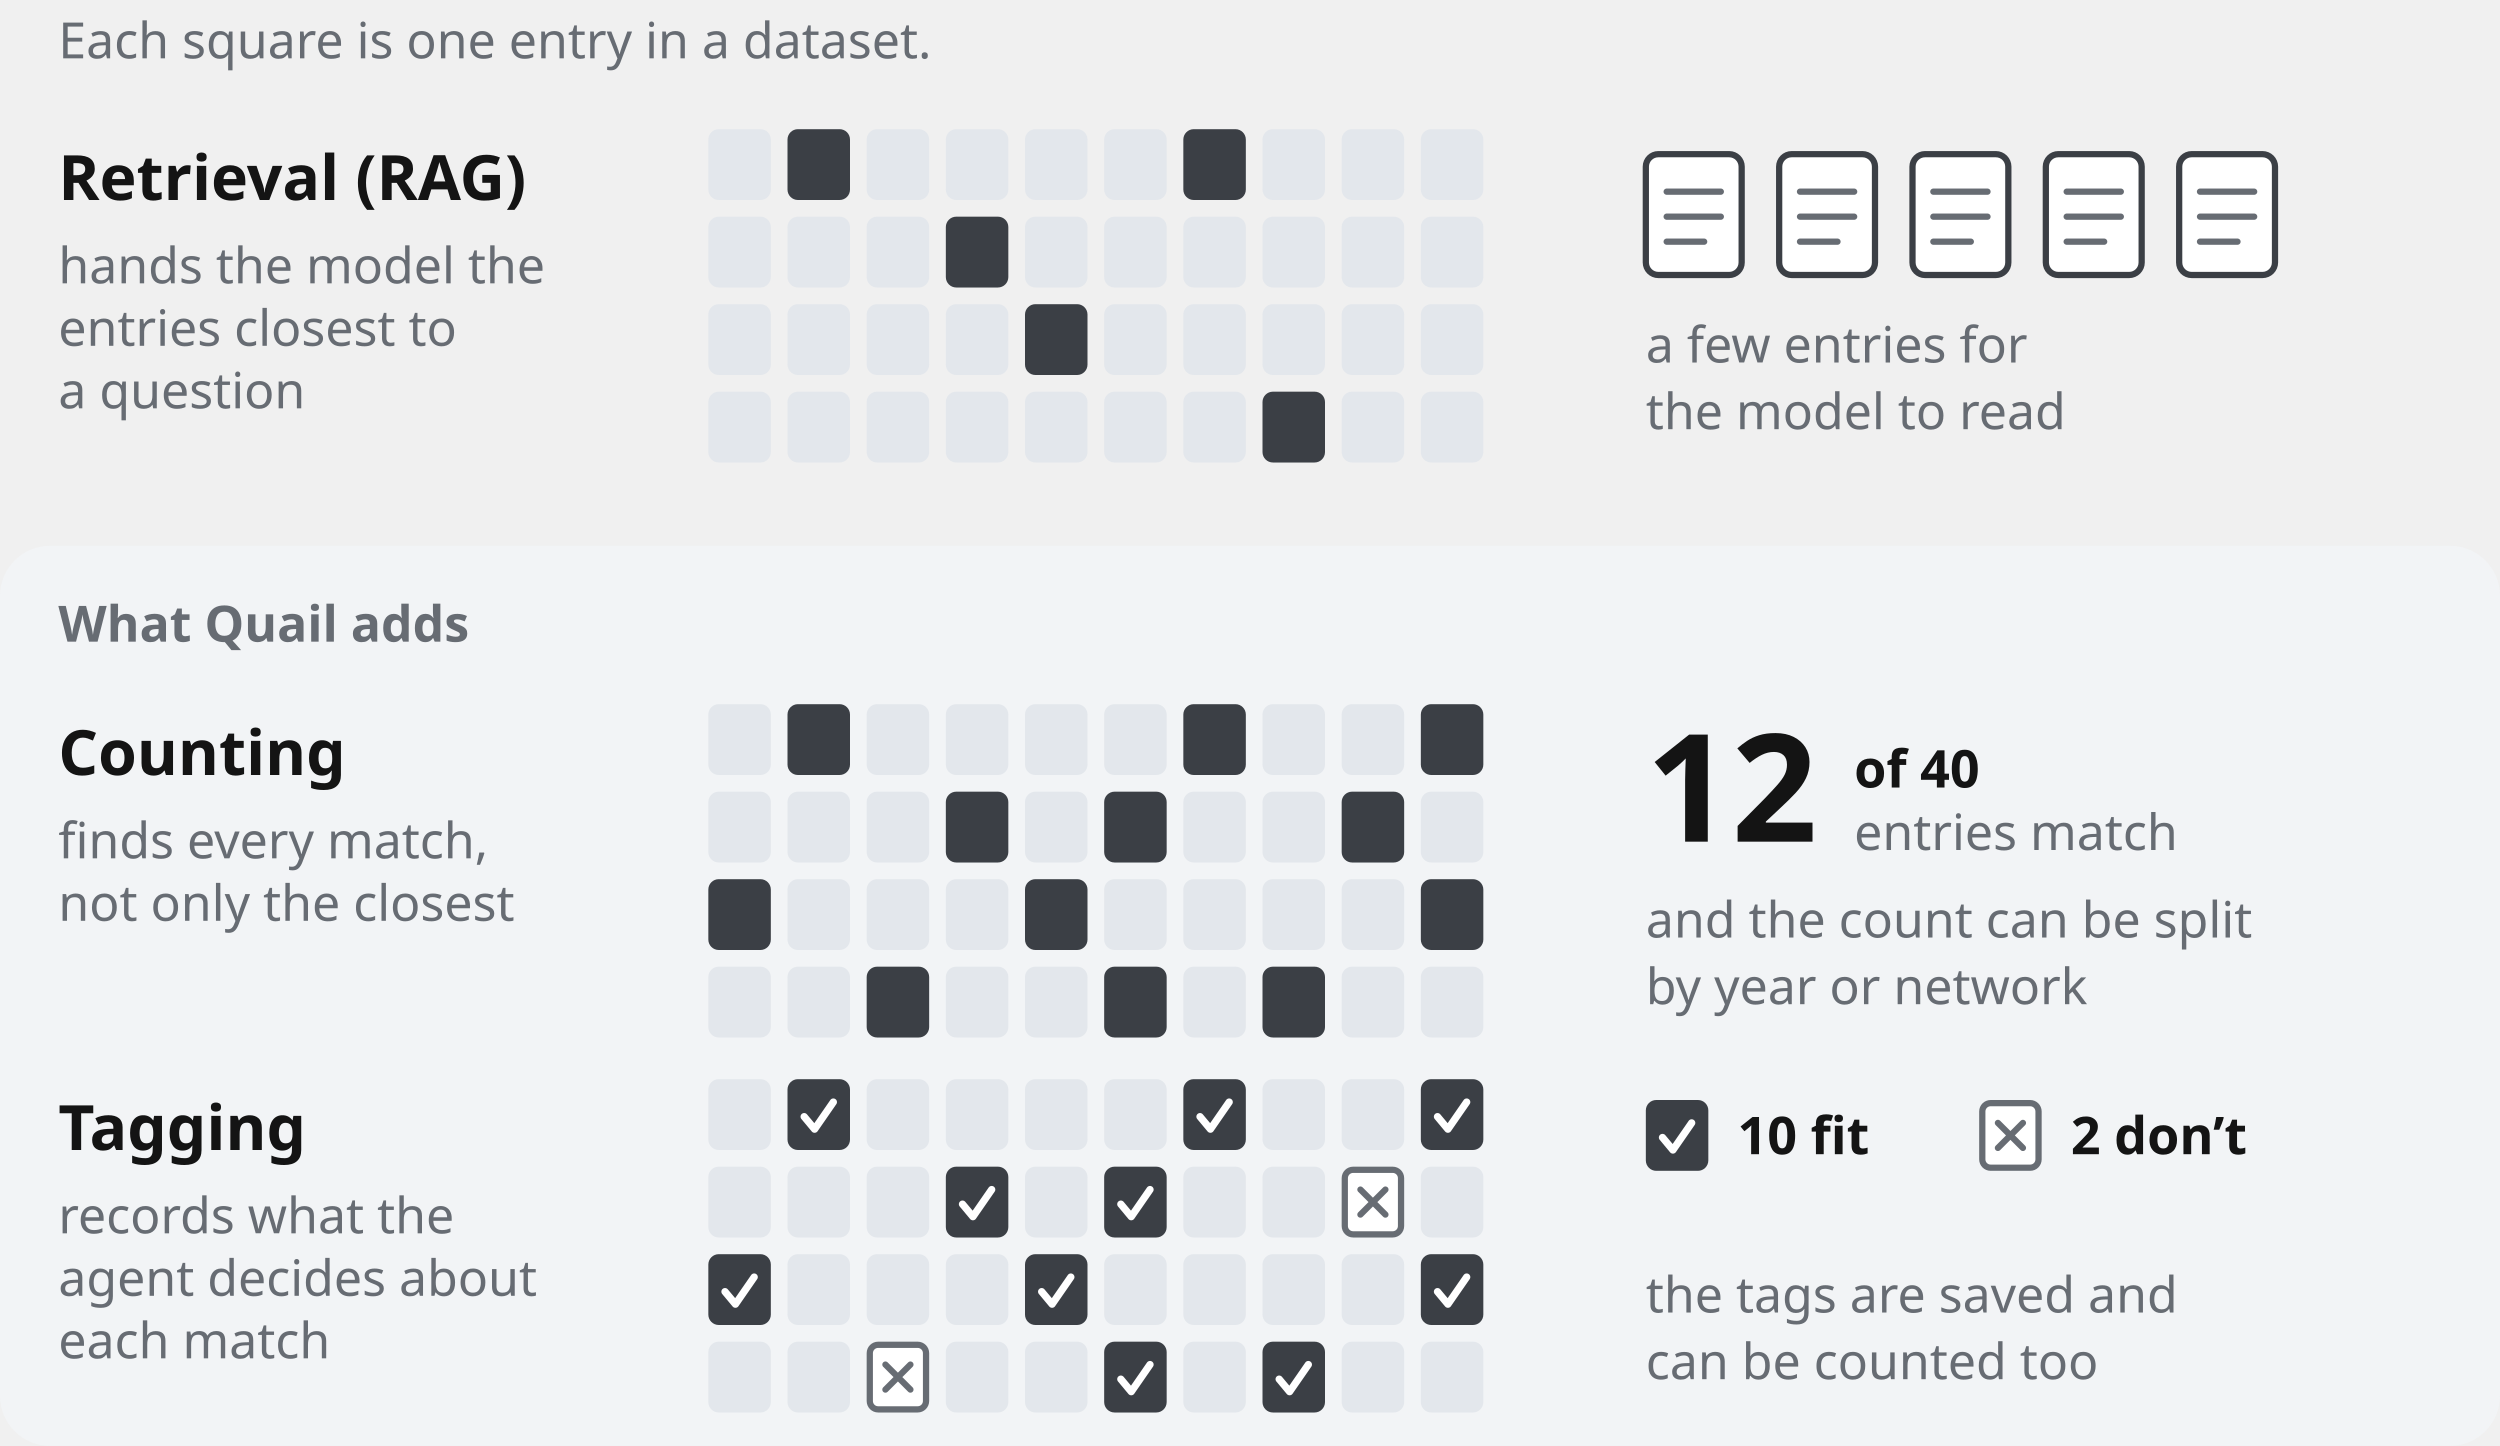
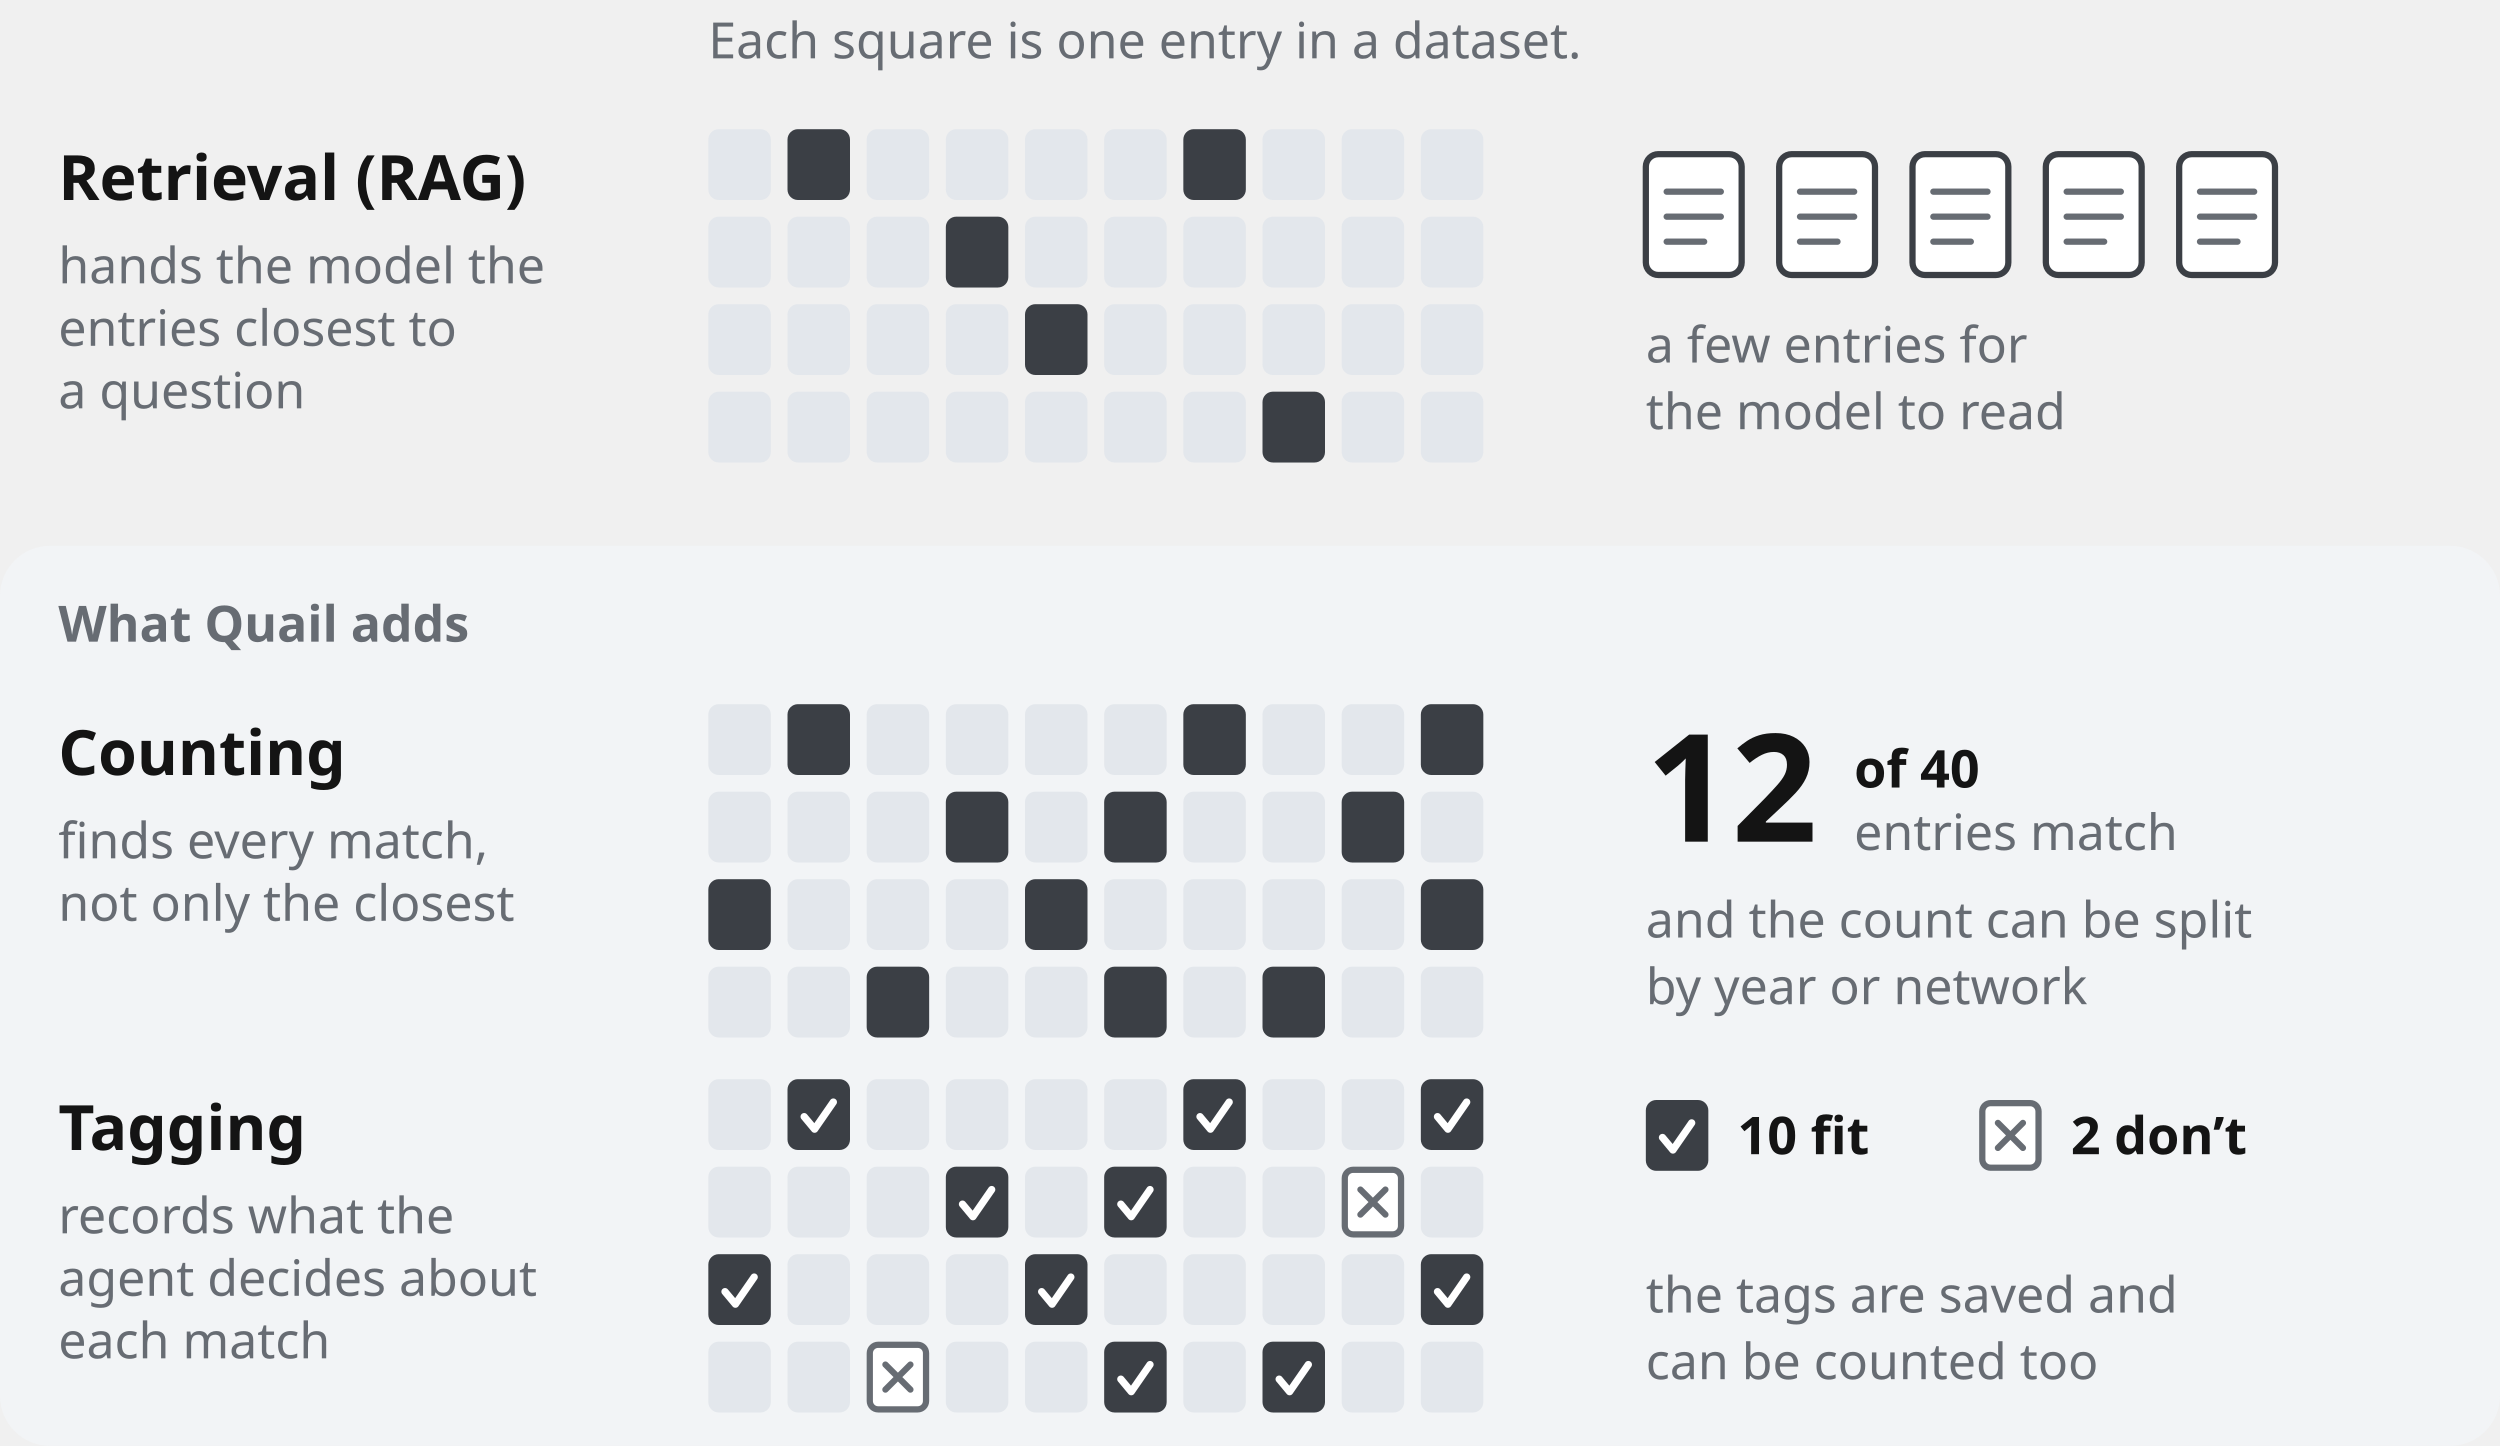
<svg xmlns="http://www.w3.org/2000/svg" viewBox="0 0 1200 694" width="1200" height="694">
  <style>
    text { font-family: 'Source Sans 3', sans-serif; fill: #141414; }
    .h { font-size: 30px; font-weight: 700; }
    .b { font-size: 25px; }
    .s { font-size: 24px; fill: #676C73; }
    .cap { font-size: 24px; font-weight: 700; fill: #676C73; }
    .m { font-family: 'Source Code Pro', monospace; font-size: 24px; font-weight: 500; font-variant-ligatures: none; }
    .ln { fill: none; stroke: #141414; stroke-width: 4; stroke-linecap: butt; stroke-linejoin: round; }
  </style>
  <defs>
    <marker id="a" viewBox="0 0 10 10" refX="7.5" refY="5" markerWidth="4.5" markerHeight="4.5" orient="auto-start-reverse">
      <path d="M0,0 L10,5 L0,10 z" fill="#141414" />
    </marker>
  </defs>
-   <text class="s" x="28" y="28">Each square is one entry in a dataset.</text>
+   <text class="s" x="340" y="28">Each square is one entry in a dataset.</text>
  <text class="h" x="28" y="96" style="font-size:30px">Retrieval (RAG)</text>
  <text class="s" x="28" y="136">hands the model the</text>
  <text class="s" x="28" y="166">entries closest to</text>
  <text class="s" x="28" y="196">a question</text>
  <rect x="340" y="62" width="30" height="34" rx="5" fill="#E3E7EC" />
  <rect x="378" y="62" width="30" height="34" rx="5" fill="#3B3F45" />
  <rect x="416" y="62" width="30" height="34" rx="5" fill="#E3E7EC" />
  <rect x="454" y="62" width="30" height="34" rx="5" fill="#E3E7EC" />
  <rect x="492" y="62" width="30" height="34" rx="5" fill="#E3E7EC" />
  <rect x="530" y="62" width="30" height="34" rx="5" fill="#E3E7EC" />
  <rect x="568" y="62" width="30" height="34" rx="5" fill="#3B3F45" />
  <rect x="606" y="62" width="30" height="34" rx="5" fill="#E3E7EC" />
  <rect x="644" y="62" width="30" height="34" rx="5" fill="#E3E7EC" />
  <rect x="682" y="62" width="30" height="34" rx="5" fill="#E3E7EC" />
  <rect x="340" y="104" width="30" height="34" rx="5" fill="#E3E7EC" />
  <rect x="378" y="104" width="30" height="34" rx="5" fill="#E3E7EC" />
  <rect x="416" y="104" width="30" height="34" rx="5" fill="#E3E7EC" />
  <rect x="454" y="104" width="30" height="34" rx="5" fill="#3B3F45" />
  <rect x="492" y="104" width="30" height="34" rx="5" fill="#E3E7EC" />
  <rect x="530" y="104" width="30" height="34" rx="5" fill="#E3E7EC" />
  <rect x="568" y="104" width="30" height="34" rx="5" fill="#E3E7EC" />
  <rect x="606" y="104" width="30" height="34" rx="5" fill="#E3E7EC" />
  <rect x="644" y="104" width="30" height="34" rx="5" fill="#E3E7EC" />
  <rect x="682" y="104" width="30" height="34" rx="5" fill="#E3E7EC" />
  <rect x="340" y="146" width="30" height="34" rx="5" fill="#E3E7EC" />
  <rect x="378" y="146" width="30" height="34" rx="5" fill="#E3E7EC" />
  <rect x="416" y="146" width="30" height="34" rx="5" fill="#E3E7EC" />
  <rect x="454" y="146" width="30" height="34" rx="5" fill="#E3E7EC" />
  <rect x="492" y="146" width="30" height="34" rx="5" fill="#3B3F45" />
  <rect x="530" y="146" width="30" height="34" rx="5" fill="#E3E7EC" />
  <rect x="568" y="146" width="30" height="34" rx="5" fill="#E3E7EC" />
  <rect x="606" y="146" width="30" height="34" rx="5" fill="#E3E7EC" />
  <rect x="644" y="146" width="30" height="34" rx="5" fill="#E3E7EC" />
  <rect x="682" y="146" width="30" height="34" rx="5" fill="#E3E7EC" />
  <rect x="340" y="188" width="30" height="34" rx="5" fill="#E3E7EC" />
  <rect x="378" y="188" width="30" height="34" rx="5" fill="#E3E7EC" />
  <rect x="416" y="188" width="30" height="34" rx="5" fill="#E3E7EC" />
  <rect x="454" y="188" width="30" height="34" rx="5" fill="#E3E7EC" />
  <rect x="492" y="188" width="30" height="34" rx="5" fill="#E3E7EC" />
  <rect x="530" y="188" width="30" height="34" rx="5" fill="#E3E7EC" />
  <rect x="568" y="188" width="30" height="34" rx="5" fill="#E3E7EC" />
  <rect x="606" y="188" width="30" height="34" rx="5" fill="#3B3F45" />
  <rect x="644" y="188" width="30" height="34" rx="5" fill="#E3E7EC" />
  <rect x="682" y="188" width="30" height="34" rx="5" fill="#E3E7EC" />
  <rect x="790" y="74" width="46" height="58" rx="6" fill="#fff" stroke="#3B3F45" stroke-width="3" />
  <path d="M800,92 H826" fill="none" stroke="#676C73" stroke-width="3" stroke-linecap="round" />
  <path d="M800,104 H826" fill="none" stroke="#676C73" stroke-width="3" stroke-linecap="round" />
  <path d="M800,116 H818" fill="none" stroke="#676C73" stroke-width="3" stroke-linecap="round" />
  <rect x="854" y="74" width="46" height="58" rx="6" fill="#fff" stroke="#3B3F45" stroke-width="3" />
  <path d="M864,92 H890" fill="none" stroke="#676C73" stroke-width="3" stroke-linecap="round" />
  <path d="M864,104 H890" fill="none" stroke="#676C73" stroke-width="3" stroke-linecap="round" />
  <path d="M864,116 H882" fill="none" stroke="#676C73" stroke-width="3" stroke-linecap="round" />
  <rect x="918" y="74" width="46" height="58" rx="6" fill="#fff" stroke="#3B3F45" stroke-width="3" />
  <path d="M928,92 H954" fill="none" stroke="#676C73" stroke-width="3" stroke-linecap="round" />
  <path d="M928,104 H954" fill="none" stroke="#676C73" stroke-width="3" stroke-linecap="round" />
  <path d="M928,116 H946" fill="none" stroke="#676C73" stroke-width="3" stroke-linecap="round" />
  <rect x="982" y="74" width="46" height="58" rx="6" fill="#fff" stroke="#3B3F45" stroke-width="3" />
  <path d="M992,92 H1018" fill="none" stroke="#676C73" stroke-width="3" stroke-linecap="round" />
  <path d="M992,104 H1018" fill="none" stroke="#676C73" stroke-width="3" stroke-linecap="round" />
  <path d="M992,116 H1010" fill="none" stroke="#676C73" stroke-width="3" stroke-linecap="round" />
  <rect x="1046" y="74" width="46" height="58" rx="6" fill="#fff" stroke="#3B3F45" stroke-width="3" />
  <path d="M1056,92 H1082" fill="none" stroke="#676C73" stroke-width="3" stroke-linecap="round" />
  <path d="M1056,104 H1082" fill="none" stroke="#676C73" stroke-width="3" stroke-linecap="round" />
  <path d="M1056,116 H1074" fill="none" stroke="#676C73" stroke-width="3" stroke-linecap="round" />
  <text class="s" x="790" y="174">a few entries for</text>
  <text class="s" x="790" y="206">the model to read</text>
  <rect x="0" y="262" width="1200" height="432" rx="24" fill="#F2F4F6" />
  <text class="cap" x="28" y="308">What Quail adds</text>
  <text class="h" x="28" y="372" style="font-size:30px">Counting</text>
  <text class="s" x="28" y="412">finds every match,</text>
  <text class="s" x="28" y="442">not only the closest</text>
  <rect x="340" y="338" width="30" height="34" rx="5" fill="#E3E7EC" />
  <rect x="378" y="338" width="30" height="34" rx="5" fill="#3B3F45" />
  <rect x="416" y="338" width="30" height="34" rx="5" fill="#E3E7EC" />
  <rect x="454" y="338" width="30" height="34" rx="5" fill="#E3E7EC" />
  <rect x="492" y="338" width="30" height="34" rx="5" fill="#E3E7EC" />
  <rect x="530" y="338" width="30" height="34" rx="5" fill="#E3E7EC" />
  <rect x="568" y="338" width="30" height="34" rx="5" fill="#3B3F45" />
  <rect x="606" y="338" width="30" height="34" rx="5" fill="#E3E7EC" />
  <rect x="644" y="338" width="30" height="34" rx="5" fill="#E3E7EC" />
  <rect x="682" y="338" width="30" height="34" rx="5" fill="#3B3F45" />
  <rect x="340" y="380" width="30" height="34" rx="5" fill="#E3E7EC" />
  <rect x="378" y="380" width="30" height="34" rx="5" fill="#E3E7EC" />
  <rect x="416" y="380" width="30" height="34" rx="5" fill="#E3E7EC" />
  <rect x="454" y="380" width="30" height="34" rx="5" fill="#3B3F45" />
  <rect x="492" y="380" width="30" height="34" rx="5" fill="#E3E7EC" />
  <rect x="530" y="380" width="30" height="34" rx="5" fill="#3B3F45" />
  <rect x="568" y="380" width="30" height="34" rx="5" fill="#E3E7EC" />
  <rect x="606" y="380" width="30" height="34" rx="5" fill="#E3E7EC" />
  <rect x="644" y="380" width="30" height="34" rx="5" fill="#3B3F45" />
  <rect x="682" y="380" width="30" height="34" rx="5" fill="#E3E7EC" />
  <rect x="340" y="422" width="30" height="34" rx="5" fill="#3B3F45" />
  <rect x="378" y="422" width="30" height="34" rx="5" fill="#E3E7EC" />
  <rect x="416" y="422" width="30" height="34" rx="5" fill="#E3E7EC" />
  <rect x="454" y="422" width="30" height="34" rx="5" fill="#E3E7EC" />
  <rect x="492" y="422" width="30" height="34" rx="5" fill="#3B3F45" />
  <rect x="530" y="422" width="30" height="34" rx="5" fill="#E3E7EC" />
  <rect x="568" y="422" width="30" height="34" rx="5" fill="#E3E7EC" />
  <rect x="606" y="422" width="30" height="34" rx="5" fill="#E3E7EC" />
  <rect x="644" y="422" width="30" height="34" rx="5" fill="#E3E7EC" />
  <rect x="682" y="422" width="30" height="34" rx="5" fill="#3B3F45" />
  <rect x="340" y="464" width="30" height="34" rx="5" fill="#E3E7EC" />
  <rect x="378" y="464" width="30" height="34" rx="5" fill="#E3E7EC" />
  <rect x="416" y="464" width="30" height="34" rx="5" fill="#3B3F45" />
  <rect x="454" y="464" width="30" height="34" rx="5" fill="#E3E7EC" />
  <rect x="492" y="464" width="30" height="34" rx="5" fill="#E3E7EC" />
  <rect x="530" y="464" width="30" height="34" rx="5" fill="#3B3F45" />
  <rect x="568" y="464" width="30" height="34" rx="5" fill="#E3E7EC" />
  <rect x="606" y="464" width="30" height="34" rx="5" fill="#3B3F45" />
  <rect x="644" y="464" width="30" height="34" rx="5" fill="#E3E7EC" />
  <rect x="682" y="464" width="30" height="34" rx="5" fill="#E3E7EC" />
  <text class="h" x="790" y="404" style="font-size:72px">12</text>
  <text class="b" x="890" y="378" style="font-weight:700">of 40</text>
  <text class="s" x="890" y="408">entries match</text>
  <text class="s" x="790" y="450">and the count can be split</text>
  <text class="s" x="790" y="482">by year or network</text>
  <text class="h" x="28" y="552" style="font-size:30px">Tagging</text>
  <text class="s" x="28" y="592">records what the</text>
  <text class="s" x="28" y="622">agent decides about</text>
  <text class="s" x="28" y="652">each match</text>
  <rect x="340" y="518" width="30" height="34" rx="5" fill="#E3E7EC" />
  <rect x="378" y="518" width="30" height="34" rx="5" fill="#3B3F45" />
  <path d="M386,536 L391,542 L400,529" fill="none" stroke="#fff" stroke-width="3.5" stroke-linecap="round" stroke-linejoin="round" />
  <rect x="416" y="518" width="30" height="34" rx="5" fill="#E3E7EC" />
  <rect x="454" y="518" width="30" height="34" rx="5" fill="#E3E7EC" />
  <rect x="492" y="518" width="30" height="34" rx="5" fill="#E3E7EC" />
  <rect x="530" y="518" width="30" height="34" rx="5" fill="#E3E7EC" />
  <rect x="568" y="518" width="30" height="34" rx="5" fill="#3B3F45" />
  <path d="M576,536 L581,542 L590,529" fill="none" stroke="#fff" stroke-width="3.5" stroke-linecap="round" stroke-linejoin="round" />
  <rect x="606" y="518" width="30" height="34" rx="5" fill="#E3E7EC" />
  <rect x="644" y="518" width="30" height="34" rx="5" fill="#E3E7EC" />
  <rect x="682" y="518" width="30" height="34" rx="5" fill="#3B3F45" />
  <path d="M690,536 L695,542 L704,529" fill="none" stroke="#fff" stroke-width="3.5" stroke-linecap="round" stroke-linejoin="round" />
  <rect x="340" y="560" width="30" height="34" rx="5" fill="#E3E7EC" />
  <rect x="378" y="560" width="30" height="34" rx="5" fill="#E3E7EC" />
  <rect x="416" y="560" width="30" height="34" rx="5" fill="#E3E7EC" />
  <rect x="454" y="560" width="30" height="34" rx="5" fill="#3B3F45" />
  <path d="M462,578 L467,584 L476,571" fill="none" stroke="#fff" stroke-width="3.5" stroke-linecap="round" stroke-linejoin="round" />
  <rect x="492" y="560" width="30" height="34" rx="5" fill="#E3E7EC" />
  <rect x="530" y="560" width="30" height="34" rx="5" fill="#3B3F45" />
  <path d="M538,578 L543,584 L552,571" fill="none" stroke="#fff" stroke-width="3.5" stroke-linecap="round" stroke-linejoin="round" />
  <rect x="568" y="560" width="30" height="34" rx="5" fill="#E3E7EC" />
  <rect x="606" y="560" width="30" height="34" rx="5" fill="#E3E7EC" />
  <rect x="645.5" y="561.5" width="27" height="31" rx="4" fill="#fff" stroke="#676C73" stroke-width="3" />
  <path d="M653,571 L665,583 M665,571 L653,583" stroke="#676C73" stroke-width="3" stroke-linecap="round" />
  <rect x="682" y="560" width="30" height="34" rx="5" fill="#E3E7EC" />
  <rect x="340" y="602" width="30" height="34" rx="5" fill="#3B3F45" />
  <path d="M348,620 L353,626 L362,613" fill="none" stroke="#fff" stroke-width="3.5" stroke-linecap="round" stroke-linejoin="round" />
  <rect x="378" y="602" width="30" height="34" rx="5" fill="#E3E7EC" />
  <rect x="416" y="602" width="30" height="34" rx="5" fill="#E3E7EC" />
  <rect x="454" y="602" width="30" height="34" rx="5" fill="#E3E7EC" />
  <rect x="492" y="602" width="30" height="34" rx="5" fill="#3B3F45" />
  <path d="M500,620 L505,626 L514,613" fill="none" stroke="#fff" stroke-width="3.5" stroke-linecap="round" stroke-linejoin="round" />
  <rect x="530" y="602" width="30" height="34" rx="5" fill="#E3E7EC" />
  <rect x="568" y="602" width="30" height="34" rx="5" fill="#E3E7EC" />
  <rect x="606" y="602" width="30" height="34" rx="5" fill="#E3E7EC" />
  <rect x="644" y="602" width="30" height="34" rx="5" fill="#E3E7EC" />
  <rect x="682" y="602" width="30" height="34" rx="5" fill="#3B3F45" />
  <path d="M690,620 L695,626 L704,613" fill="none" stroke="#fff" stroke-width="3.5" stroke-linecap="round" stroke-linejoin="round" />
  <rect x="340" y="644" width="30" height="34" rx="5" fill="#E3E7EC" />
  <rect x="378" y="644" width="30" height="34" rx="5" fill="#E3E7EC" />
  <rect x="417.5" y="645.5" width="27" height="31" rx="4" fill="#fff" stroke="#676C73" stroke-width="3" />
  <path d="M425,655 L437,667 M437,655 L425,667" stroke="#676C73" stroke-width="3" stroke-linecap="round" />
  <rect x="454" y="644" width="30" height="34" rx="5" fill="#E3E7EC" />
  <rect x="492" y="644" width="30" height="34" rx="5" fill="#E3E7EC" />
  <rect x="530" y="644" width="30" height="34" rx="5" fill="#3B3F45" />
  <path d="M538,662 L543,668 L552,655" fill="none" stroke="#fff" stroke-width="3.5" stroke-linecap="round" stroke-linejoin="round" />
  <rect x="568" y="644" width="30" height="34" rx="5" fill="#E3E7EC" />
  <rect x="606" y="644" width="30" height="34" rx="5" fill="#3B3F45" />
  <path d="M614,662 L619,668 L628,655" fill="none" stroke="#fff" stroke-width="3.5" stroke-linecap="round" stroke-linejoin="round" />
  <rect x="644" y="644" width="30" height="34" rx="5" fill="#E3E7EC" />
  <rect x="682" y="644" width="30" height="34" rx="5" fill="#E3E7EC" />
  <rect x="790" y="528" width="30" height="34" rx="5" fill="#3B3F45" />
  <path d="M798,546 L803,552 L812,539" fill="none" stroke="#fff" stroke-width="3.5" stroke-linecap="round" stroke-linejoin="round" />
  <text class="b" x="834" y="554" style="font-weight:700">10 fit</text>
  <rect x="951.5" y="529.5" width="27" height="31" rx="4" fill="#fff" stroke="#676C73" stroke-width="3" />
  <path d="M959,539 L971,551 M971,539 L959,551" stroke="#676C73" stroke-width="3" stroke-linecap="round" />
  <text class="b" x="994" y="554" style="font-weight:700">2 don’t</text>
  <text class="s" x="790" y="630">the tags are saved and</text>
  <text class="s" x="790" y="662">can be counted too</text>
</svg>
